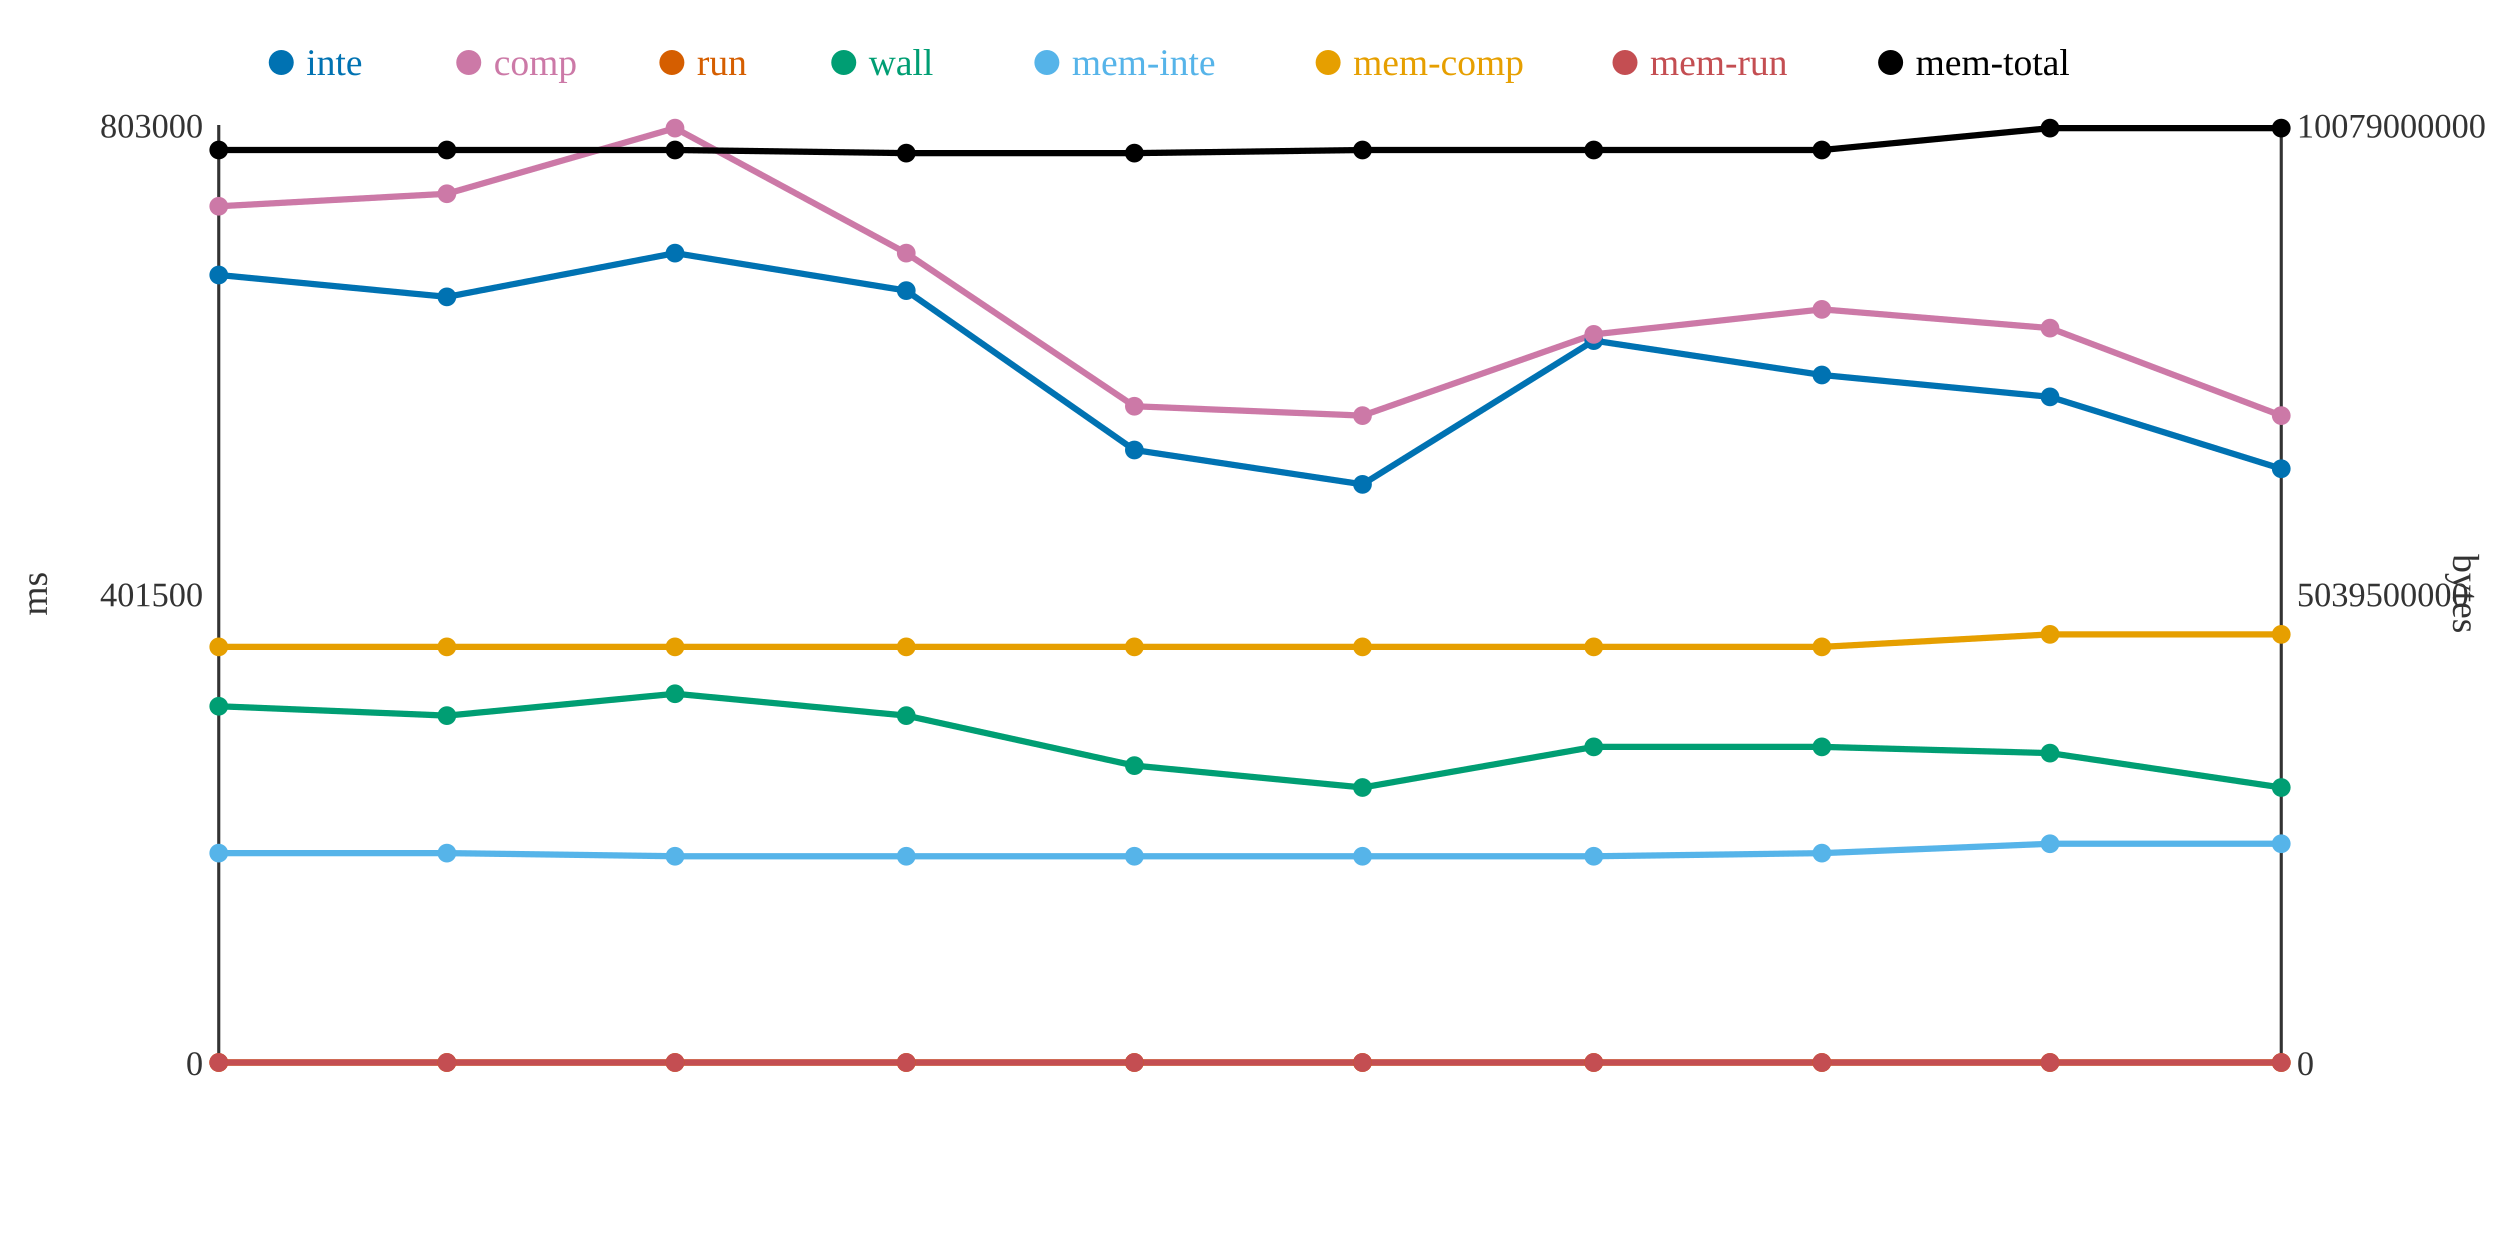
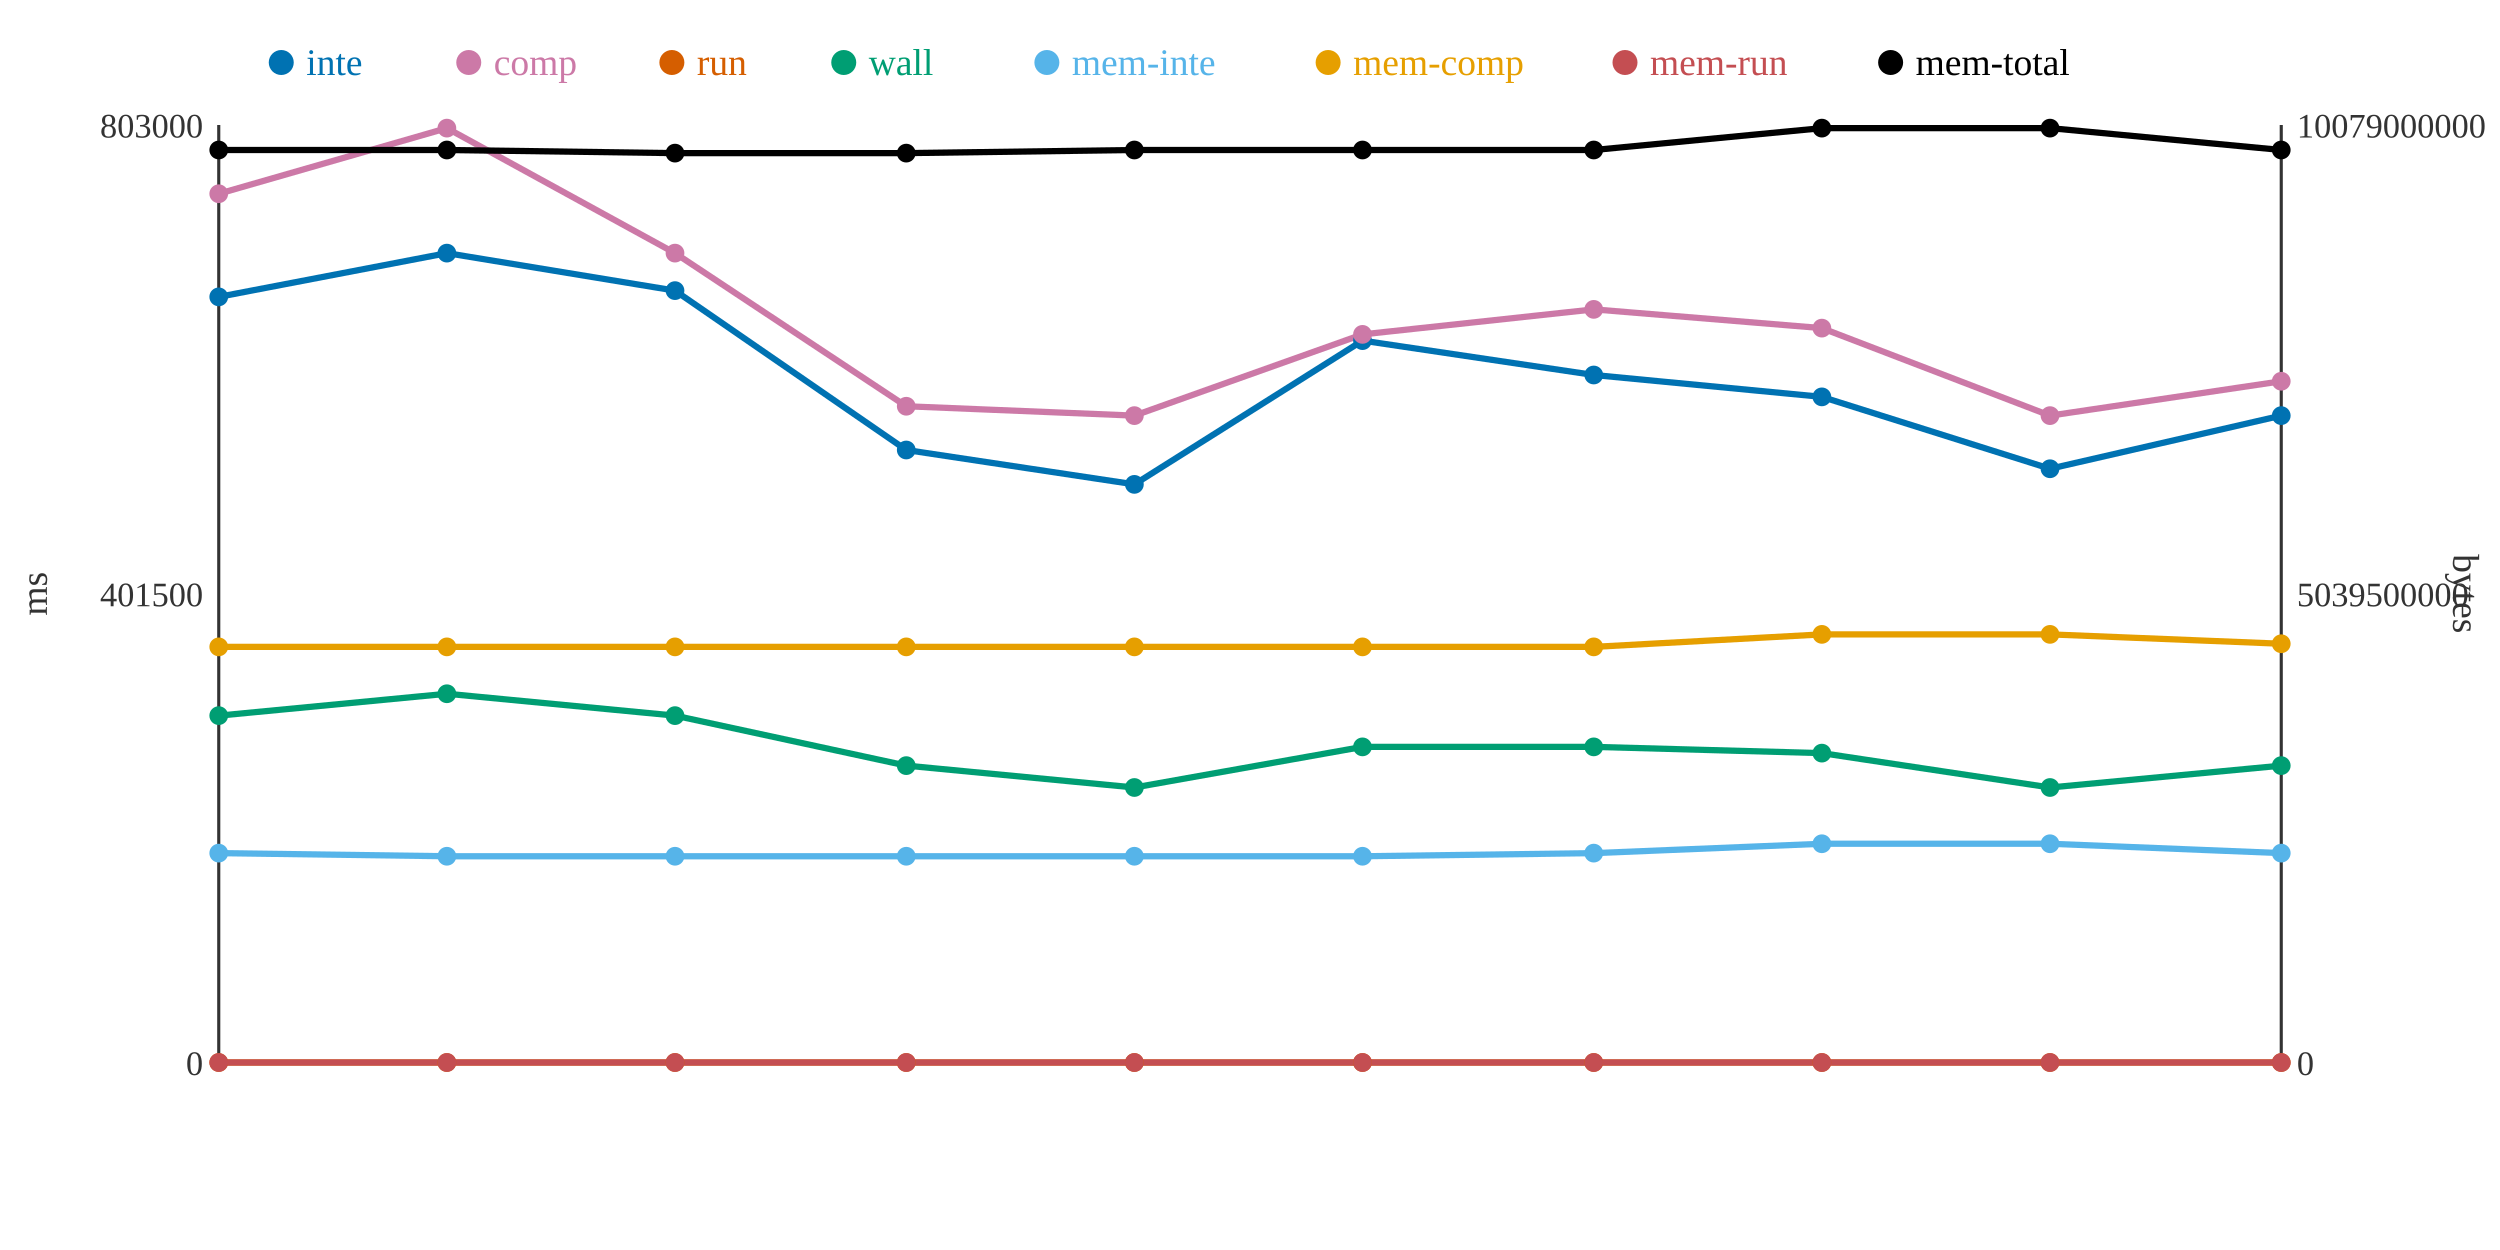
<svg xmlns="http://www.w3.org/2000/svg" width="800" height="400">
  <rect width="800" height="400" fill="white" />
  <line x1="70" y1="40" x2="70" y2="340" stroke="#333" stroke-width="1" />
  <line x1="70" y1="340" x2="730" y2="340" stroke="#333" stroke-width="1" />
  <line x1="730" y1="40" x2="730" y2="340" stroke="#333" stroke-width="1" />
  <text x="65" y="344" text-anchor="end" font-size="11" fill="#333">0</text>
  <text x="65" y="194" text-anchor="end" font-size="11" fill="#333">401500</text>
  <text x="65" y="44" text-anchor="end" font-size="11" fill="#333">803000</text>
  <text x="15" y="190" text-anchor="middle" font-size="12" fill="#333" transform="rotate(-90 15 190)">ms</text>
  <text x="735" y="344" text-anchor="start" font-size="11" fill="#333">0</text>
  <text x="735" y="194" text-anchor="start" font-size="11" fill="#333">5039500000</text>
  <text x="735" y="44" text-anchor="start" font-size="11" fill="#333">10079000000</text>
  <text x="785" y="190" text-anchor="middle" font-size="12" fill="#333" transform="rotate(90 785 190)">bytes</text>
-   <polyline points="70,88 143,95 216,81 290,93 363,144 436,155 510,109 583,120 656,127 730,150" fill="none" stroke="#0072B2" stroke-width="2" />
-   <polyline points="70,66 143,62 216,41 290,81 363,130 436,133 510,107 583,99 656,105 730,133" fill="none" stroke="#CC79A7" stroke-width="2" />
+   <polyline points="70,95 143,81 216,93 290,144 363,155 436,109 510,120 583,127 656,150 730,133" fill="none" stroke="#0072B2" stroke-width="2" />
+   <polyline points="70,62 143,41 216,81 290,130 363,133 436,107 510,99 583,105 656,133 730,122" fill="none" stroke="#CC79A7" stroke-width="2" />
  <polyline points="70,340 143,340 216,340 290,340 363,340 436,340 510,340 583,340 656,340 730,340" fill="none" stroke="#D55E00" stroke-width="2" />
-   <polyline points="70,226 143,229 216,222 290,229 363,245 436,252 510,239 583,239 656,241 730,252" fill="none" stroke="#009E73" stroke-width="2" />
-   <polyline points="70,273 143,273 216,274 290,274 363,274 436,274 510,274 583,273 656,270 730,270" fill="none" stroke="#56B4E9" stroke-width="2" />
-   <polyline points="70,207 143,207 216,207 290,207 363,207 436,207 510,207 583,207 656,203 730,203" fill="none" stroke="#E69F00" stroke-width="2" />
+   <polyline points="70,229 143,222 216,229 290,245 363,252 436,239 510,239 583,241 656,252 730,245" fill="none" stroke="#009E73" stroke-width="2" />
+   <polyline points="70,273 143,274 216,274 290,274 363,274 436,274 510,273 583,270 656,270 730,273" fill="none" stroke="#56B4E9" stroke-width="2" />
+   <polyline points="70,207 143,207 216,207 290,207 363,207 436,207 510,207 583,203 656,203 730,206" fill="none" stroke="#E69F00" stroke-width="2" />
  <polyline points="70,340 143,340 216,340 290,340 363,340 436,340 510,340 583,340 656,340 730,340" fill="none" stroke="#C44E52" stroke-width="2" />
-   <polyline points="70,48 143,48 216,48 290,49 363,49 436,48 510,48 583,48 656,41 730,41" fill="none" stroke="#000000" stroke-width="2" />
-   <circle cx="70" cy="88" r="3" fill="#0072B2" />
-   <circle cx="70" cy="66" r="3" fill="#CC79A7" />
+   <polyline points="70,48 143,48 216,49 290,49 363,48 436,48 510,48 583,41 656,41 730,48" fill="none" stroke="#000000" stroke-width="2" />
+   <circle cx="70" cy="95" r="3" fill="#0072B2" />
+   <circle cx="70" cy="62" r="3" fill="#CC79A7" />
  <circle cx="70" cy="340" r="3" fill="#D55E00" />
-   <circle cx="70" cy="226" r="3" fill="#009E73" />
+   <circle cx="70" cy="229" r="3" fill="#009E73" />
  <circle cx="70" cy="273" r="3" fill="#56B4E9" />
  <circle cx="70" cy="207" r="3" fill="#E69F00" />
  <circle cx="70" cy="340" r="3" fill="#C44E52" />
  <circle cx="70" cy="48" r="3" fill="#000000" />
-   <circle cx="143" cy="95" r="3" fill="#0072B2" />
-   <circle cx="143" cy="62" r="3" fill="#CC79A7" />
+   <circle cx="143" cy="81" r="3" fill="#0072B2" />
+   <circle cx="143" cy="41" r="3" fill="#CC79A7" />
  <circle cx="143" cy="340" r="3" fill="#D55E00" />
-   <circle cx="143" cy="229" r="3" fill="#009E73" />
-   <circle cx="143" cy="273" r="3" fill="#56B4E9" />
+   <circle cx="143" cy="222" r="3" fill="#009E73" />
+   <circle cx="143" cy="274" r="3" fill="#56B4E9" />
  <circle cx="143" cy="207" r="3" fill="#E69F00" />
  <circle cx="143" cy="340" r="3" fill="#C44E52" />
  <circle cx="143" cy="48" r="3" fill="#000000" />
-   <circle cx="216" cy="81" r="3" fill="#0072B2" />
-   <circle cx="216" cy="41" r="3" fill="#CC79A7" />
+   <circle cx="216" cy="93" r="3" fill="#0072B2" />
+   <circle cx="216" cy="81" r="3" fill="#CC79A7" />
  <circle cx="216" cy="340" r="3" fill="#D55E00" />
-   <circle cx="216" cy="222" r="3" fill="#009E73" />
+   <circle cx="216" cy="229" r="3" fill="#009E73" />
  <circle cx="216" cy="274" r="3" fill="#56B4E9" />
  <circle cx="216" cy="207" r="3" fill="#E69F00" />
  <circle cx="216" cy="340" r="3" fill="#C44E52" />
-   <circle cx="216" cy="48" r="3" fill="#000000" />
-   <circle cx="290" cy="93" r="3" fill="#0072B2" />
-   <circle cx="290" cy="81" r="3" fill="#CC79A7" />
+   <circle cx="216" cy="49" r="3" fill="#000000" />
+   <circle cx="290" cy="144" r="3" fill="#0072B2" />
+   <circle cx="290" cy="130" r="3" fill="#CC79A7" />
  <circle cx="290" cy="340" r="3" fill="#D55E00" />
-   <circle cx="290" cy="229" r="3" fill="#009E73" />
+   <circle cx="290" cy="245" r="3" fill="#009E73" />
  <circle cx="290" cy="274" r="3" fill="#56B4E9" />
  <circle cx="290" cy="207" r="3" fill="#E69F00" />
  <circle cx="290" cy="340" r="3" fill="#C44E52" />
  <circle cx="290" cy="49" r="3" fill="#000000" />
-   <circle cx="363" cy="144" r="3" fill="#0072B2" />
-   <circle cx="363" cy="130" r="3" fill="#CC79A7" />
+   <circle cx="363" cy="155" r="3" fill="#0072B2" />
+   <circle cx="363" cy="133" r="3" fill="#CC79A7" />
  <circle cx="363" cy="340" r="3" fill="#D55E00" />
-   <circle cx="363" cy="245" r="3" fill="#009E73" />
+   <circle cx="363" cy="252" r="3" fill="#009E73" />
  <circle cx="363" cy="274" r="3" fill="#56B4E9" />
  <circle cx="363" cy="207" r="3" fill="#E69F00" />
  <circle cx="363" cy="340" r="3" fill="#C44E52" />
-   <circle cx="363" cy="49" r="3" fill="#000000" />
-   <circle cx="436" cy="155" r="3" fill="#0072B2" />
-   <circle cx="436" cy="133" r="3" fill="#CC79A7" />
+   <circle cx="363" cy="48" r="3" fill="#000000" />
+   <circle cx="436" cy="109" r="3" fill="#0072B2" />
+   <circle cx="436" cy="107" r="3" fill="#CC79A7" />
  <circle cx="436" cy="340" r="3" fill="#D55E00" />
-   <circle cx="436" cy="252" r="3" fill="#009E73" />
+   <circle cx="436" cy="239" r="3" fill="#009E73" />
  <circle cx="436" cy="274" r="3" fill="#56B4E9" />
  <circle cx="436" cy="207" r="3" fill="#E69F00" />
  <circle cx="436" cy="340" r="3" fill="#C44E52" />
  <circle cx="436" cy="48" r="3" fill="#000000" />
-   <circle cx="510" cy="109" r="3" fill="#0072B2" />
-   <circle cx="510" cy="107" r="3" fill="#CC79A7" />
+   <circle cx="510" cy="120" r="3" fill="#0072B2" />
+   <circle cx="510" cy="99" r="3" fill="#CC79A7" />
  <circle cx="510" cy="340" r="3" fill="#D55E00" />
  <circle cx="510" cy="239" r="3" fill="#009E73" />
-   <circle cx="510" cy="274" r="3" fill="#56B4E9" />
+   <circle cx="510" cy="273" r="3" fill="#56B4E9" />
  <circle cx="510" cy="207" r="3" fill="#E69F00" />
  <circle cx="510" cy="340" r="3" fill="#C44E52" />
  <circle cx="510" cy="48" r="3" fill="#000000" />
-   <circle cx="583" cy="120" r="3" fill="#0072B2" />
-   <circle cx="583" cy="99" r="3" fill="#CC79A7" />
+   <circle cx="583" cy="127" r="3" fill="#0072B2" />
+   <circle cx="583" cy="105" r="3" fill="#CC79A7" />
  <circle cx="583" cy="340" r="3" fill="#D55E00" />
-   <circle cx="583" cy="239" r="3" fill="#009E73" />
-   <circle cx="583" cy="273" r="3" fill="#56B4E9" />
-   <circle cx="583" cy="207" r="3" fill="#E69F00" />
+   <circle cx="583" cy="241" r="3" fill="#009E73" />
+   <circle cx="583" cy="270" r="3" fill="#56B4E9" />
+   <circle cx="583" cy="203" r="3" fill="#E69F00" />
  <circle cx="583" cy="340" r="3" fill="#C44E52" />
-   <circle cx="583" cy="48" r="3" fill="#000000" />
-   <circle cx="656" cy="127" r="3" fill="#0072B2" />
-   <circle cx="656" cy="105" r="3" fill="#CC79A7" />
+   <circle cx="583" cy="41" r="3" fill="#000000" />
+   <circle cx="656" cy="150" r="3" fill="#0072B2" />
+   <circle cx="656" cy="133" r="3" fill="#CC79A7" />
  <circle cx="656" cy="340" r="3" fill="#D55E00" />
-   <circle cx="656" cy="241" r="3" fill="#009E73" />
+   <circle cx="656" cy="252" r="3" fill="#009E73" />
  <circle cx="656" cy="270" r="3" fill="#56B4E9" />
  <circle cx="656" cy="203" r="3" fill="#E69F00" />
  <circle cx="656" cy="340" r="3" fill="#C44E52" />
  <circle cx="656" cy="41" r="3" fill="#000000" />
-   <circle cx="730" cy="150" r="3" fill="#0072B2" />
-   <circle cx="730" cy="133" r="3" fill="#CC79A7" />
+   <circle cx="730" cy="133" r="3" fill="#0072B2" />
+   <circle cx="730" cy="122" r="3" fill="#CC79A7" />
  <circle cx="730" cy="340" r="3" fill="#D55E00" />
-   <circle cx="730" cy="252" r="3" fill="#009E73" />
-   <circle cx="730" cy="270" r="3" fill="#56B4E9" />
-   <circle cx="730" cy="203" r="3" fill="#E69F00" />
+   <circle cx="730" cy="245" r="3" fill="#009E73" />
+   <circle cx="730" cy="273" r="3" fill="#56B4E9" />
+   <circle cx="730" cy="206" r="3" fill="#E69F00" />
  <circle cx="730" cy="340" r="3" fill="#C44E52" />
-   <circle cx="730" cy="41" r="3" fill="#000000" />
+   <circle cx="730" cy="48" r="3" fill="#000000" />
  <circle cx="90" cy="20" r="4" fill="#0072B2" />
  <text x="98" y="24" text-anchor="start" font-size="12" fill="#0072B2">inte</text>
  <circle cx="150" cy="20" r="4" fill="#CC79A7" />
  <text x="158" y="24" text-anchor="start" font-size="12" fill="#CC79A7">comp</text>
  <circle cx="215" cy="20" r="4" fill="#D55E00" />
  <text x="223" y="24" text-anchor="start" font-size="12" fill="#D55E00">run</text>
  <circle cx="270" cy="20" r="4" fill="#009E73" />
  <text x="278" y="24" text-anchor="start" font-size="12" fill="#009E73">wall</text>
  <circle cx="335" cy="20" r="4" fill="#56B4E9" />
  <text x="343" y="24" text-anchor="start" font-size="12" fill="#56B4E9">mem-inte</text>
  <circle cx="425" cy="20" r="4" fill="#E69F00" />
  <text x="433" y="24" text-anchor="start" font-size="12" fill="#E69F00">mem-comp</text>
  <circle cx="520" cy="20" r="4" fill="#C44E52" />
  <text x="528" y="24" text-anchor="start" font-size="12" fill="#C44E52">mem-run</text>
  <circle cx="605" cy="20" r="4" fill="#000000" />
  <text x="613" y="24" text-anchor="start" font-size="12" fill="#000000">mem-total</text>
</svg>
